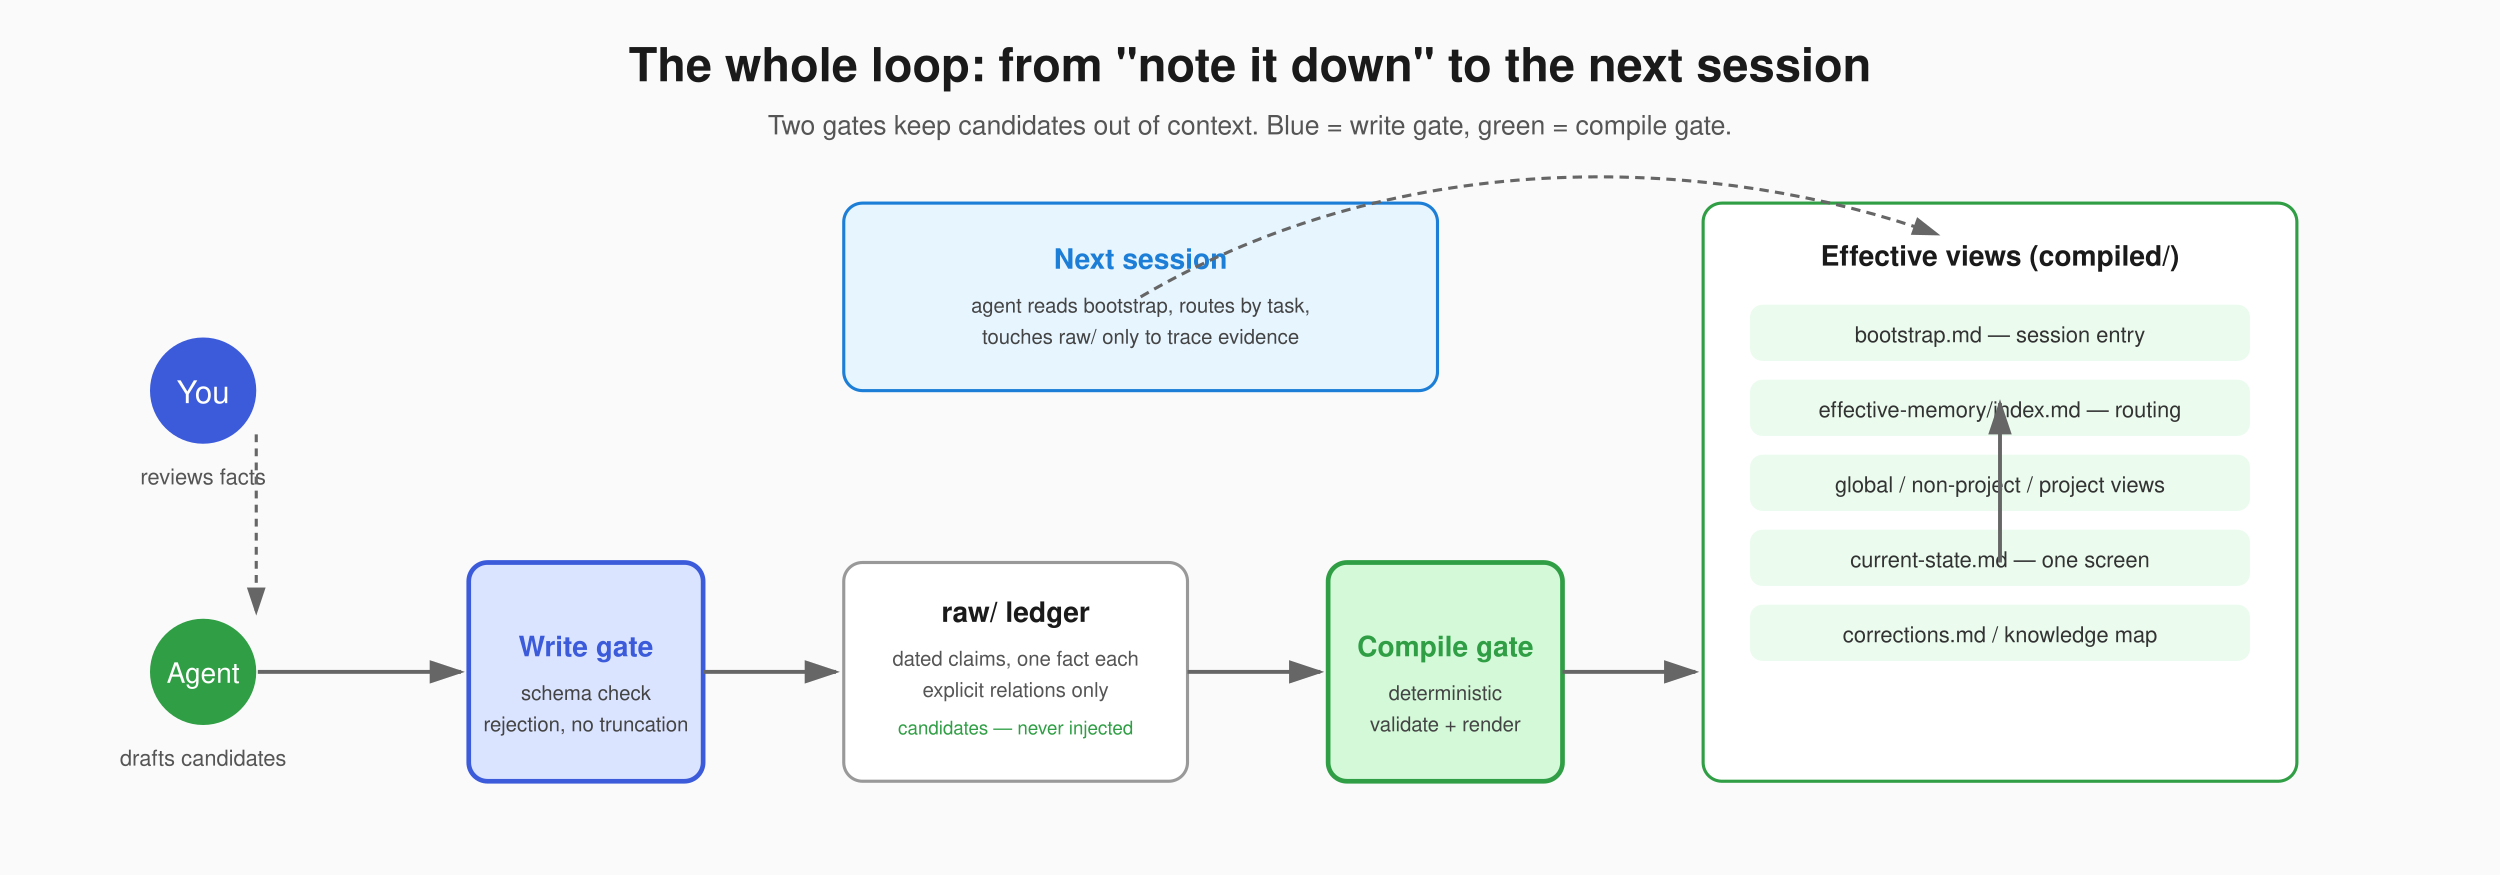
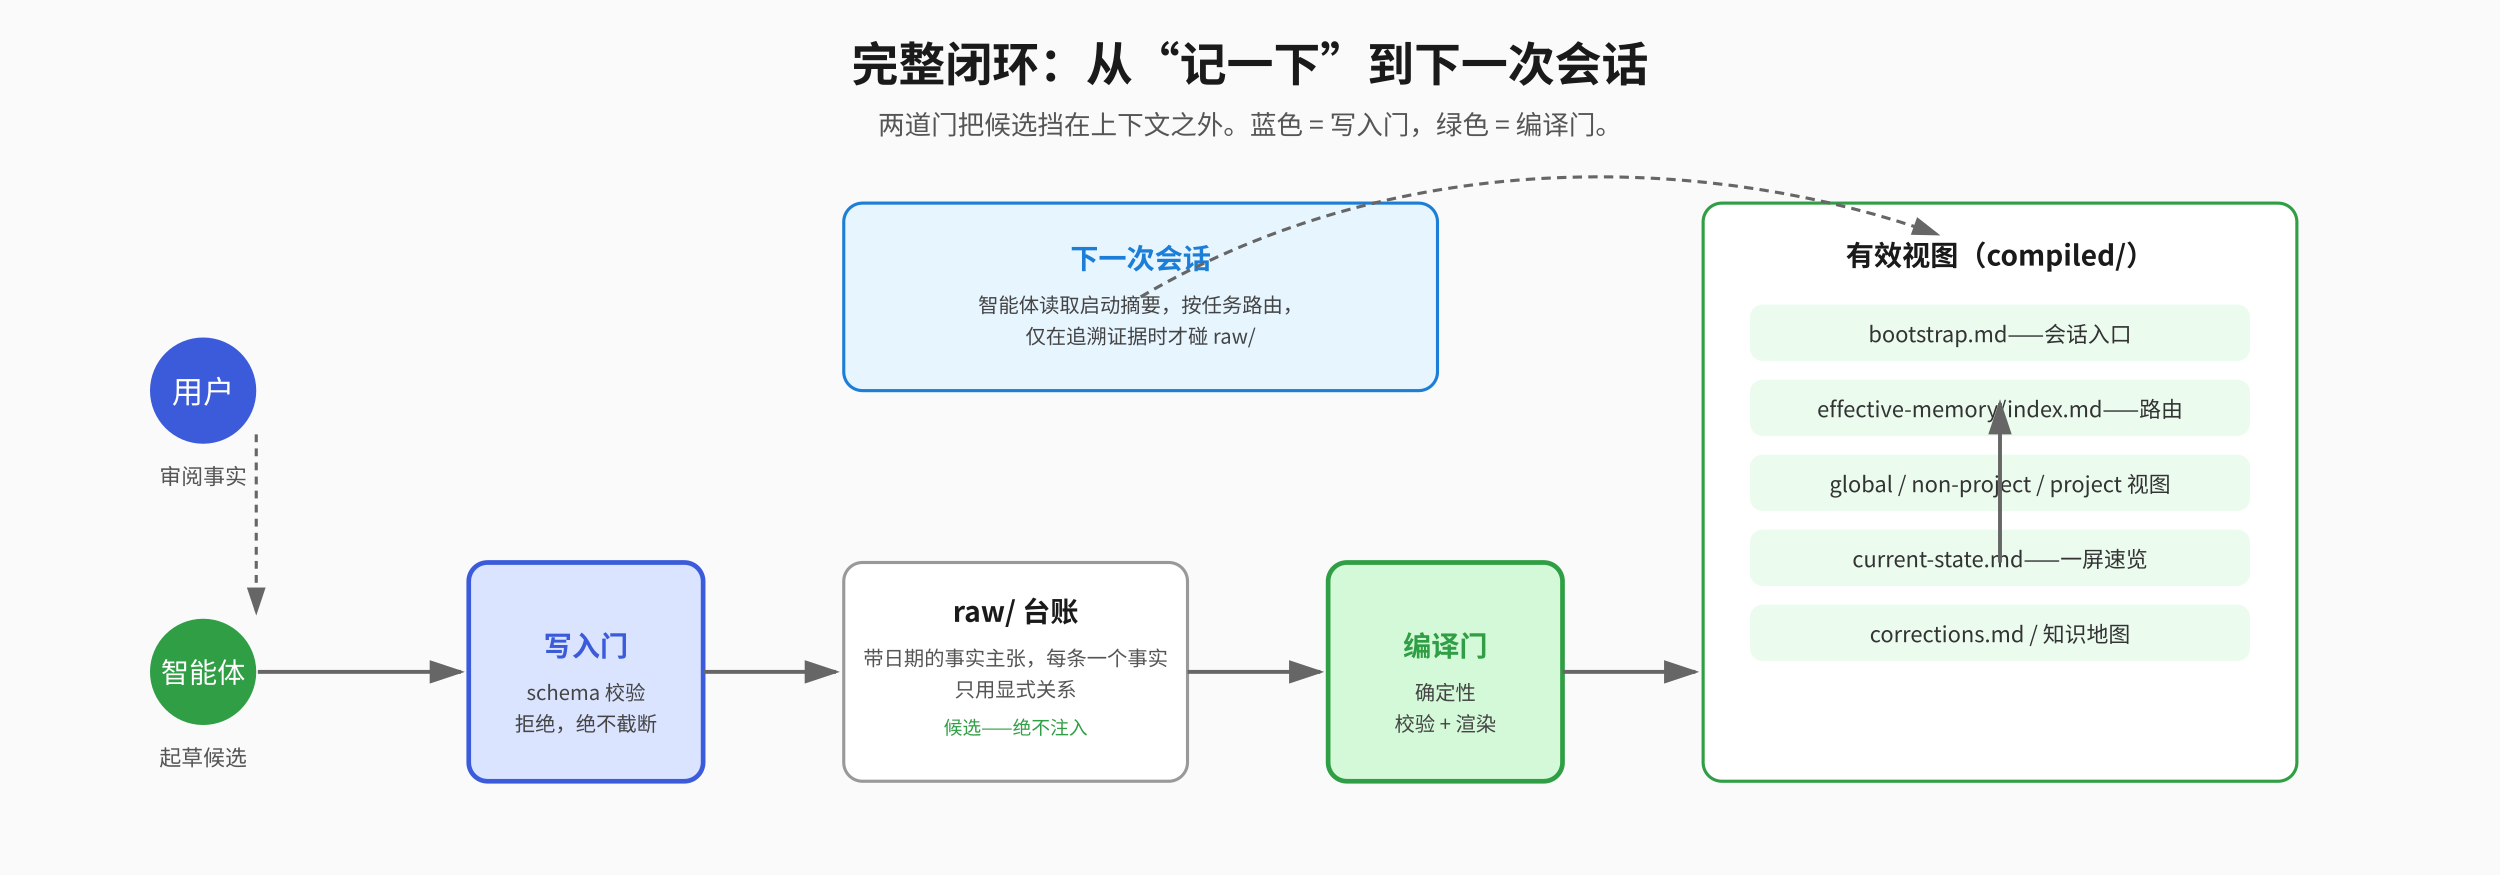
- <svg xmlns="http://www.w3.org/2000/svg" viewBox="0 0 1600 560" font-family="Helvetica,Arial,sans-serif">
+ <svg xmlns="http://www.w3.org/2000/svg" viewBox="0 0 1600 560" font-family="'PingFang SC','Noto Sans CJK SC','Hiragino Sans GB',Helvetica,Arial,sans-serif">
  <rect width="1600" height="560" fill="#fafafa" />
-   <text x="800" y="52" text-anchor="middle" font-size="30" font-weight="bold" fill="#1a1a1a">The whole loop: from "note it down" to the next session</text>
-   <text x="800" y="86" text-anchor="middle" font-size="17" fill="#555">Two gates keep candidates out of context. Blue = write gate, green = compile gate.</text>
+   <text x="800" y="52" text-anchor="middle" font-size="30" font-weight="bold" fill="#1a1a1a">完整闭环：从“记一下”到下一次会话</text>
+   <text x="800" y="86" text-anchor="middle" font-size="17" fill="#555">两道门把候选挡在上下文之外。蓝色 = 写入门，绿色 = 编译门。</text>
  <circle cx="130" cy="250" r="34" fill="#3b5bdb" />
-   <text x="130" y="258" text-anchor="middle" font-size="20" fill="white">You</text>
-   <text x="130" y="310" text-anchor="middle" font-size="14" fill="#555">reviews facts</text>
+   <text x="130" y="258" text-anchor="middle" font-size="20" fill="white">用户</text>
+   <text x="130" y="310" text-anchor="middle" font-size="14" fill="#555">审阅事实</text>
  <circle cx="130" cy="430" r="34" fill="#2f9e44" />
-   <text x="130" y="437" text-anchor="middle" font-size="18" fill="white">Agent</text>
-   <text x="130" y="490" text-anchor="middle" font-size="14" fill="#555">drafts candidates</text>
+   <text x="130" y="437" text-anchor="middle" font-size="18" fill="white">智能体</text>
+   <text x="130" y="490" text-anchor="middle" font-size="14" fill="#555">起草候选</text>
  <rect x="300" y="360" width="150" height="140" rx="12" fill="#dbe4ff" stroke="#3b5bdb" stroke-width="3" />
-   <text x="375" y="420" text-anchor="middle" font-size="18" font-weight="bold" fill="#3b5bdb">Write gate</text>
-   <text x="375" y="448" text-anchor="middle" font-size="13" fill="#444">schema check</text>
-   <text x="375" y="468" text-anchor="middle" font-size="13" fill="#444">rejection, no truncation</text>
+   <text x="375" y="420" text-anchor="middle" font-size="18" font-weight="bold" fill="#3b5bdb">写入门</text>
+   <text x="375" y="448" text-anchor="middle" font-size="13" fill="#444">schema 校验</text>
+   <text x="375" y="468" text-anchor="middle" font-size="13" fill="#444">拒绝，绝不截断</text>
  <rect x="540" y="360" width="220" height="140" rx="12" fill="#fff" stroke="#999" stroke-width="2" />
-   <text x="650" y="398" text-anchor="middle" font-size="18" font-weight="bold" fill="#1a1a1a">raw/ ledger</text>
-   <text x="650" y="426" text-anchor="middle" font-size="13" fill="#555">dated claims, one fact each</text>
-   <text x="650" y="446" text-anchor="middle" font-size="13" fill="#555">explicit relations only</text>
-   <text x="650" y="470" text-anchor="middle" font-size="12" fill="#2f9e44">candidates — never injected</text>
+   <text x="650" y="398" text-anchor="middle" font-size="18" font-weight="bold" fill="#1a1a1a">raw/ 台账</text>
+   <text x="650" y="426" text-anchor="middle" font-size="13" fill="#555">带日期的事实主张，每条一个事实</text>
+   <text x="650" y="446" text-anchor="middle" font-size="13" fill="#555">只用显式关系</text>
+   <text x="650" y="470" text-anchor="middle" font-size="12" fill="#2f9e44">候选——绝不注入</text>
  <rect x="850" y="360" width="150" height="140" rx="12" fill="#d3f9d8" stroke="#2f9e44" stroke-width="3" />
-   <text x="925" y="420" text-anchor="middle" font-size="18" font-weight="bold" fill="#2f9e44">Compile gate</text>
-   <text x="925" y="448" text-anchor="middle" font-size="13" fill="#444">deterministic</text>
-   <text x="925" y="468" text-anchor="middle" font-size="13" fill="#444">validate + render</text>
+   <text x="925" y="420" text-anchor="middle" font-size="18" font-weight="bold" fill="#2f9e44">编译门</text>
+   <text x="925" y="448" text-anchor="middle" font-size="13" fill="#444">确定性</text>
+   <text x="925" y="468" text-anchor="middle" font-size="13" fill="#444">校验 + 渲染</text>
  <rect x="1090" y="130" width="380" height="370" rx="12" fill="#fff" stroke="#2f9e44" stroke-width="2" />
-   <text x="1280" y="170" text-anchor="middle" font-size="18" font-weight="bold" fill="#1a1a1a">Effective views (compiled/)</text>
+   <text x="1280" y="170" text-anchor="middle" font-size="18" font-weight="bold" fill="#1a1a1a">有效视图（compiled/）</text>
  <g font-size="14" fill="#333">
    <rect x="1120" y="195" width="320" height="36" rx="8" fill="#ebfbee" />
-     <text x="1280" y="219" text-anchor="middle">bootstrap.md — session entry</text>
+     <text x="1280" y="219" text-anchor="middle">bootstrap.md——会话入口</text>
    <rect x="1120" y="243" width="320" height="36" rx="8" fill="#ebfbee" />
-     <text x="1280" y="267" text-anchor="middle">effective-memory/index.md — routing</text>
+     <text x="1280" y="267" text-anchor="middle">effective-memory/index.md——路由</text>
    <rect x="1120" y="291" width="320" height="36" rx="8" fill="#ebfbee" />
-     <text x="1280" y="315" text-anchor="middle">global / non-project / project views</text>
+     <text x="1280" y="315" text-anchor="middle">global / non-project / project 视图</text>
    <rect x="1120" y="339" width="320" height="36" rx="8" fill="#ebfbee" />
-     <text x="1280" y="363" text-anchor="middle">current-state.md — one screen</text>
+     <text x="1280" y="363" text-anchor="middle">current-state.md——一屏速览</text>
    <rect x="1120" y="387" width="320" height="36" rx="8" fill="#ebfbee" />
-     <text x="1280" y="411" text-anchor="middle">corrections.md / knowledge map</text>
+     <text x="1280" y="411" text-anchor="middle">corrections.md / 知识地图</text>
  </g>
  <rect x="540" y="130" width="380" height="120" rx="12" fill="#e7f5ff" stroke="#1c7ed6" stroke-width="2" />
-   <text x="730" y="172" text-anchor="middle" font-size="18" font-weight="bold" fill="#1c7ed6">Next session</text>
-   <text x="730" y="200" text-anchor="middle" font-size="13" fill="#444">agent reads bootstrap, routes by task,</text>
-   <text x="730" y="220" text-anchor="middle" font-size="13" fill="#444">touches raw/ only to trace evidence</text>
+   <text x="730" y="172" text-anchor="middle" font-size="18" font-weight="bold" fill="#1c7ed6">下一次会话</text>
+   <text x="730" y="200" text-anchor="middle" font-size="13" fill="#444">智能体读取启动摘要，按任务路由，</text>
+   <text x="730" y="220" text-anchor="middle" font-size="13" fill="#444">仅在追溯证据时才碰 raw/</text>
  <defs>
    <marker id="a" markerWidth="10" markerHeight="10" refX="8" refY="3" orient="auto">
      <path d="M0,0 L9,3 L0,6 z" fill="#666" />
    </marker>
  </defs>
  <line x1="165" y1="430" x2="295" y2="430" stroke="#666" stroke-width="2.5" marker-end="url(#a)" />
  <line x1="450" y1="430" x2="535" y2="430" stroke="#666" stroke-width="2.5" marker-end="url(#a)" />
  <line x1="760" y1="430" x2="845" y2="430" stroke="#666" stroke-width="2.5" marker-end="url(#a)" />
  <line x1="1000" y1="430" x2="1085" y2="430" stroke="#666" stroke-width="2.5" marker-end="url(#a)" />
  <line x1="1280" y1="360" x2="1280" y2="258" stroke="#666" stroke-width="2.5" marker-end="url(#a)" />
  <path d="M730 190 C 900 90, 1100 100, 1240 150" fill="none" stroke="#666" stroke-width="2" stroke-dasharray="6 4" marker-end="url(#a)" />
  <line x1="164" y1="278" x2="164" y2="392" stroke="#666" stroke-width="2" stroke-dasharray="5 4" marker-end="url(#a)" />
</svg>
